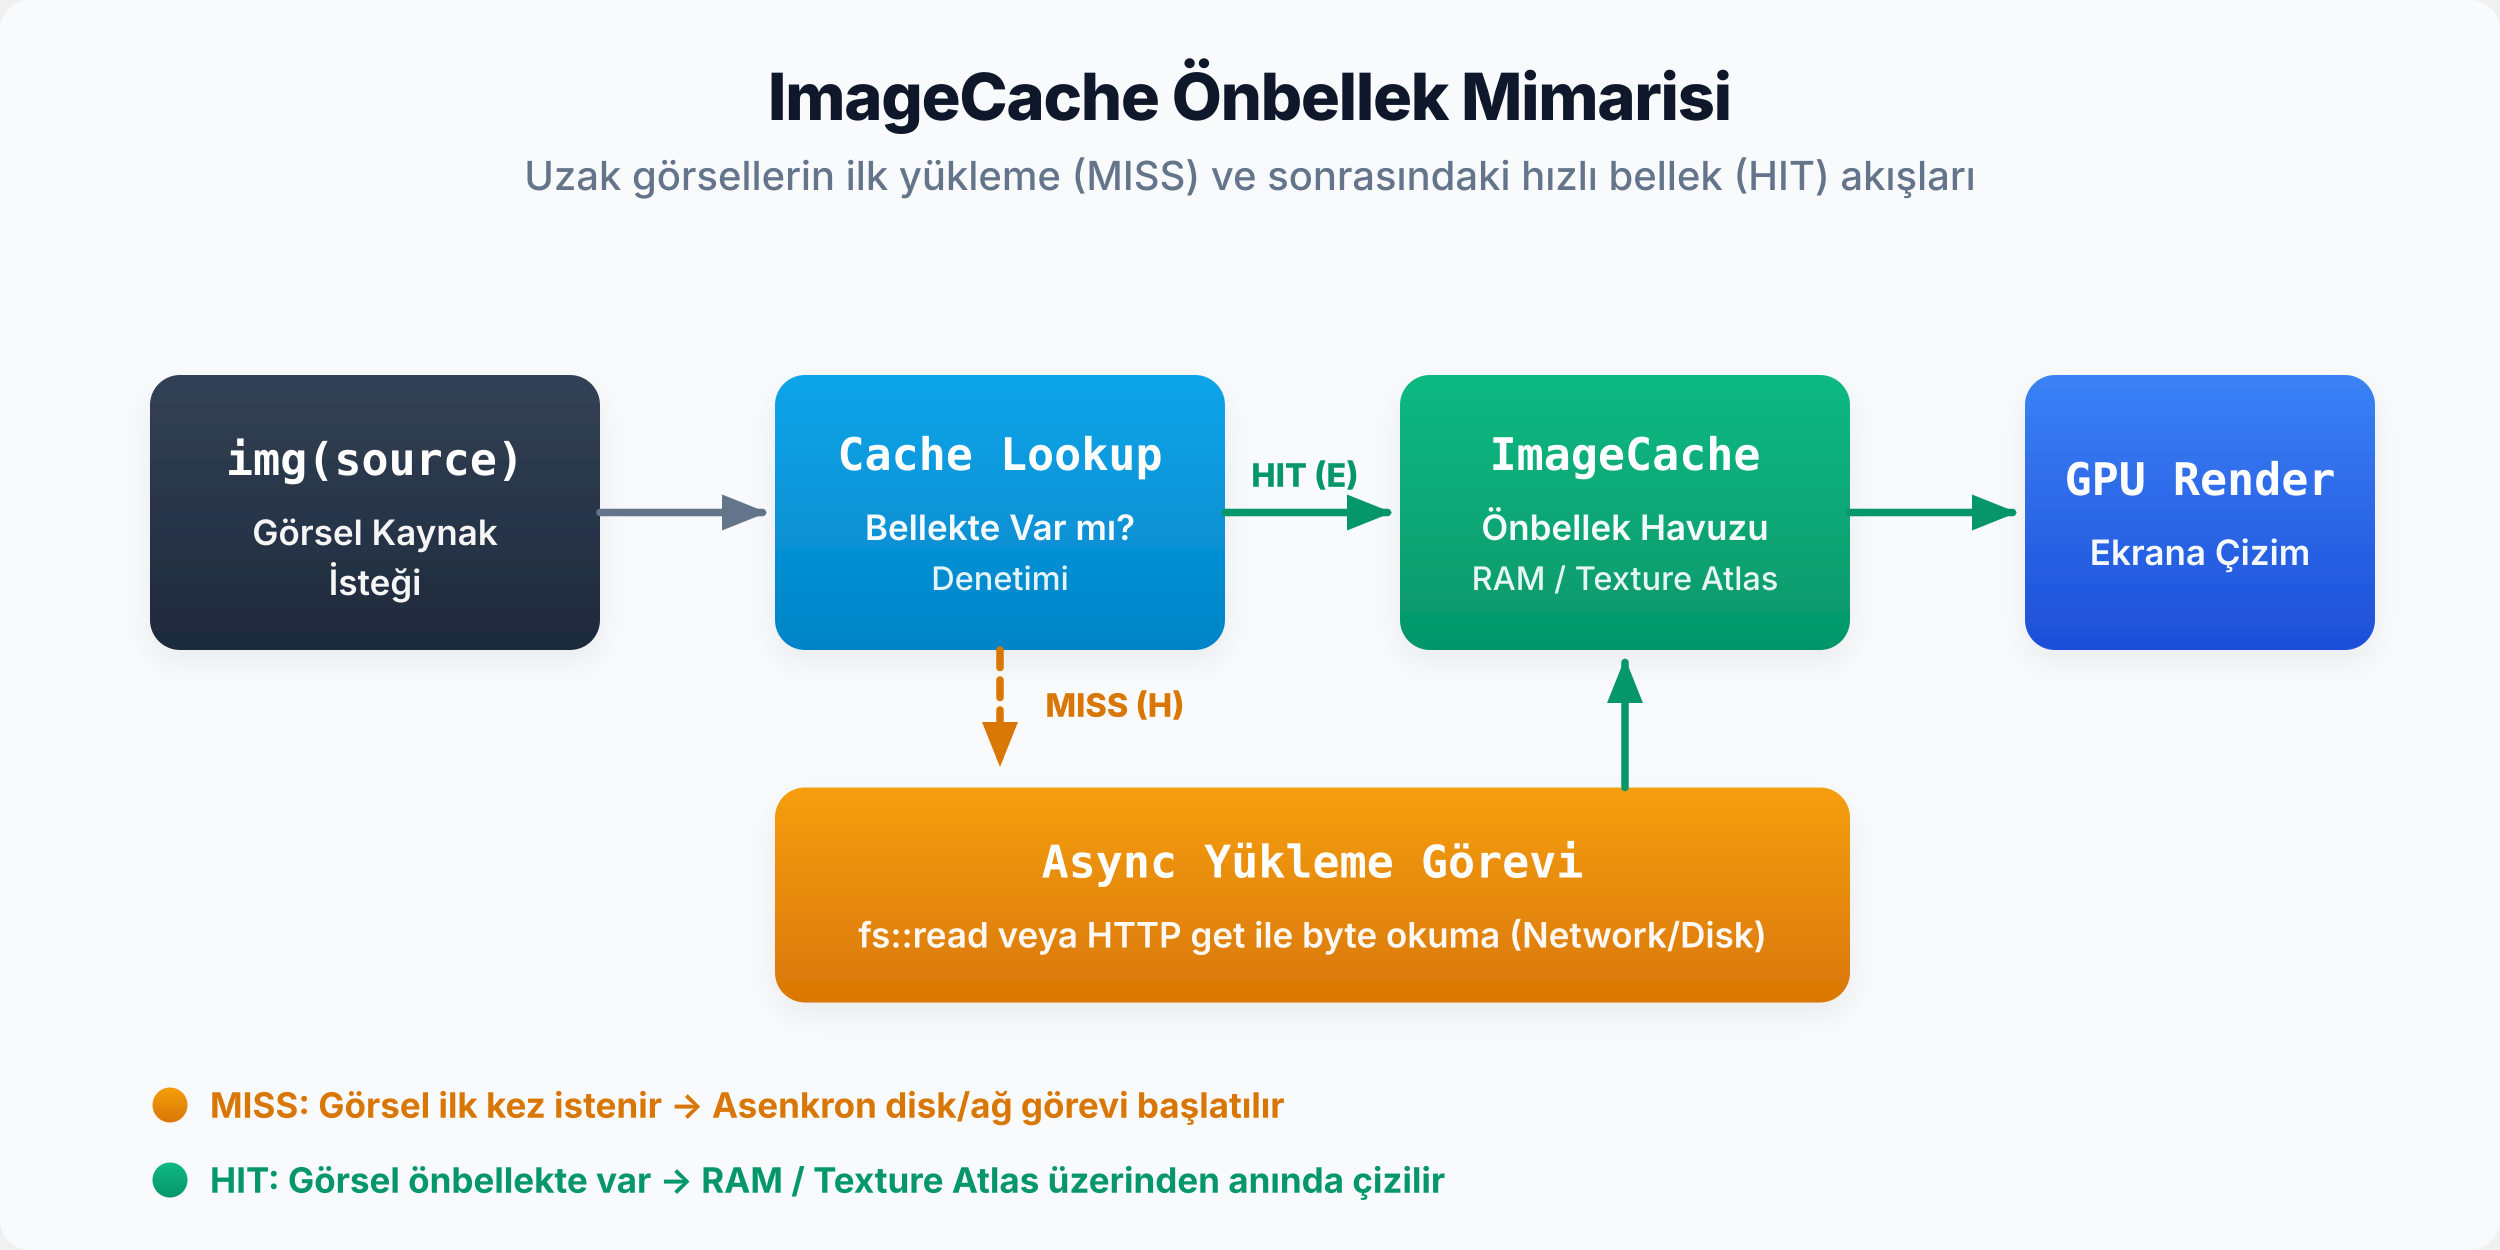
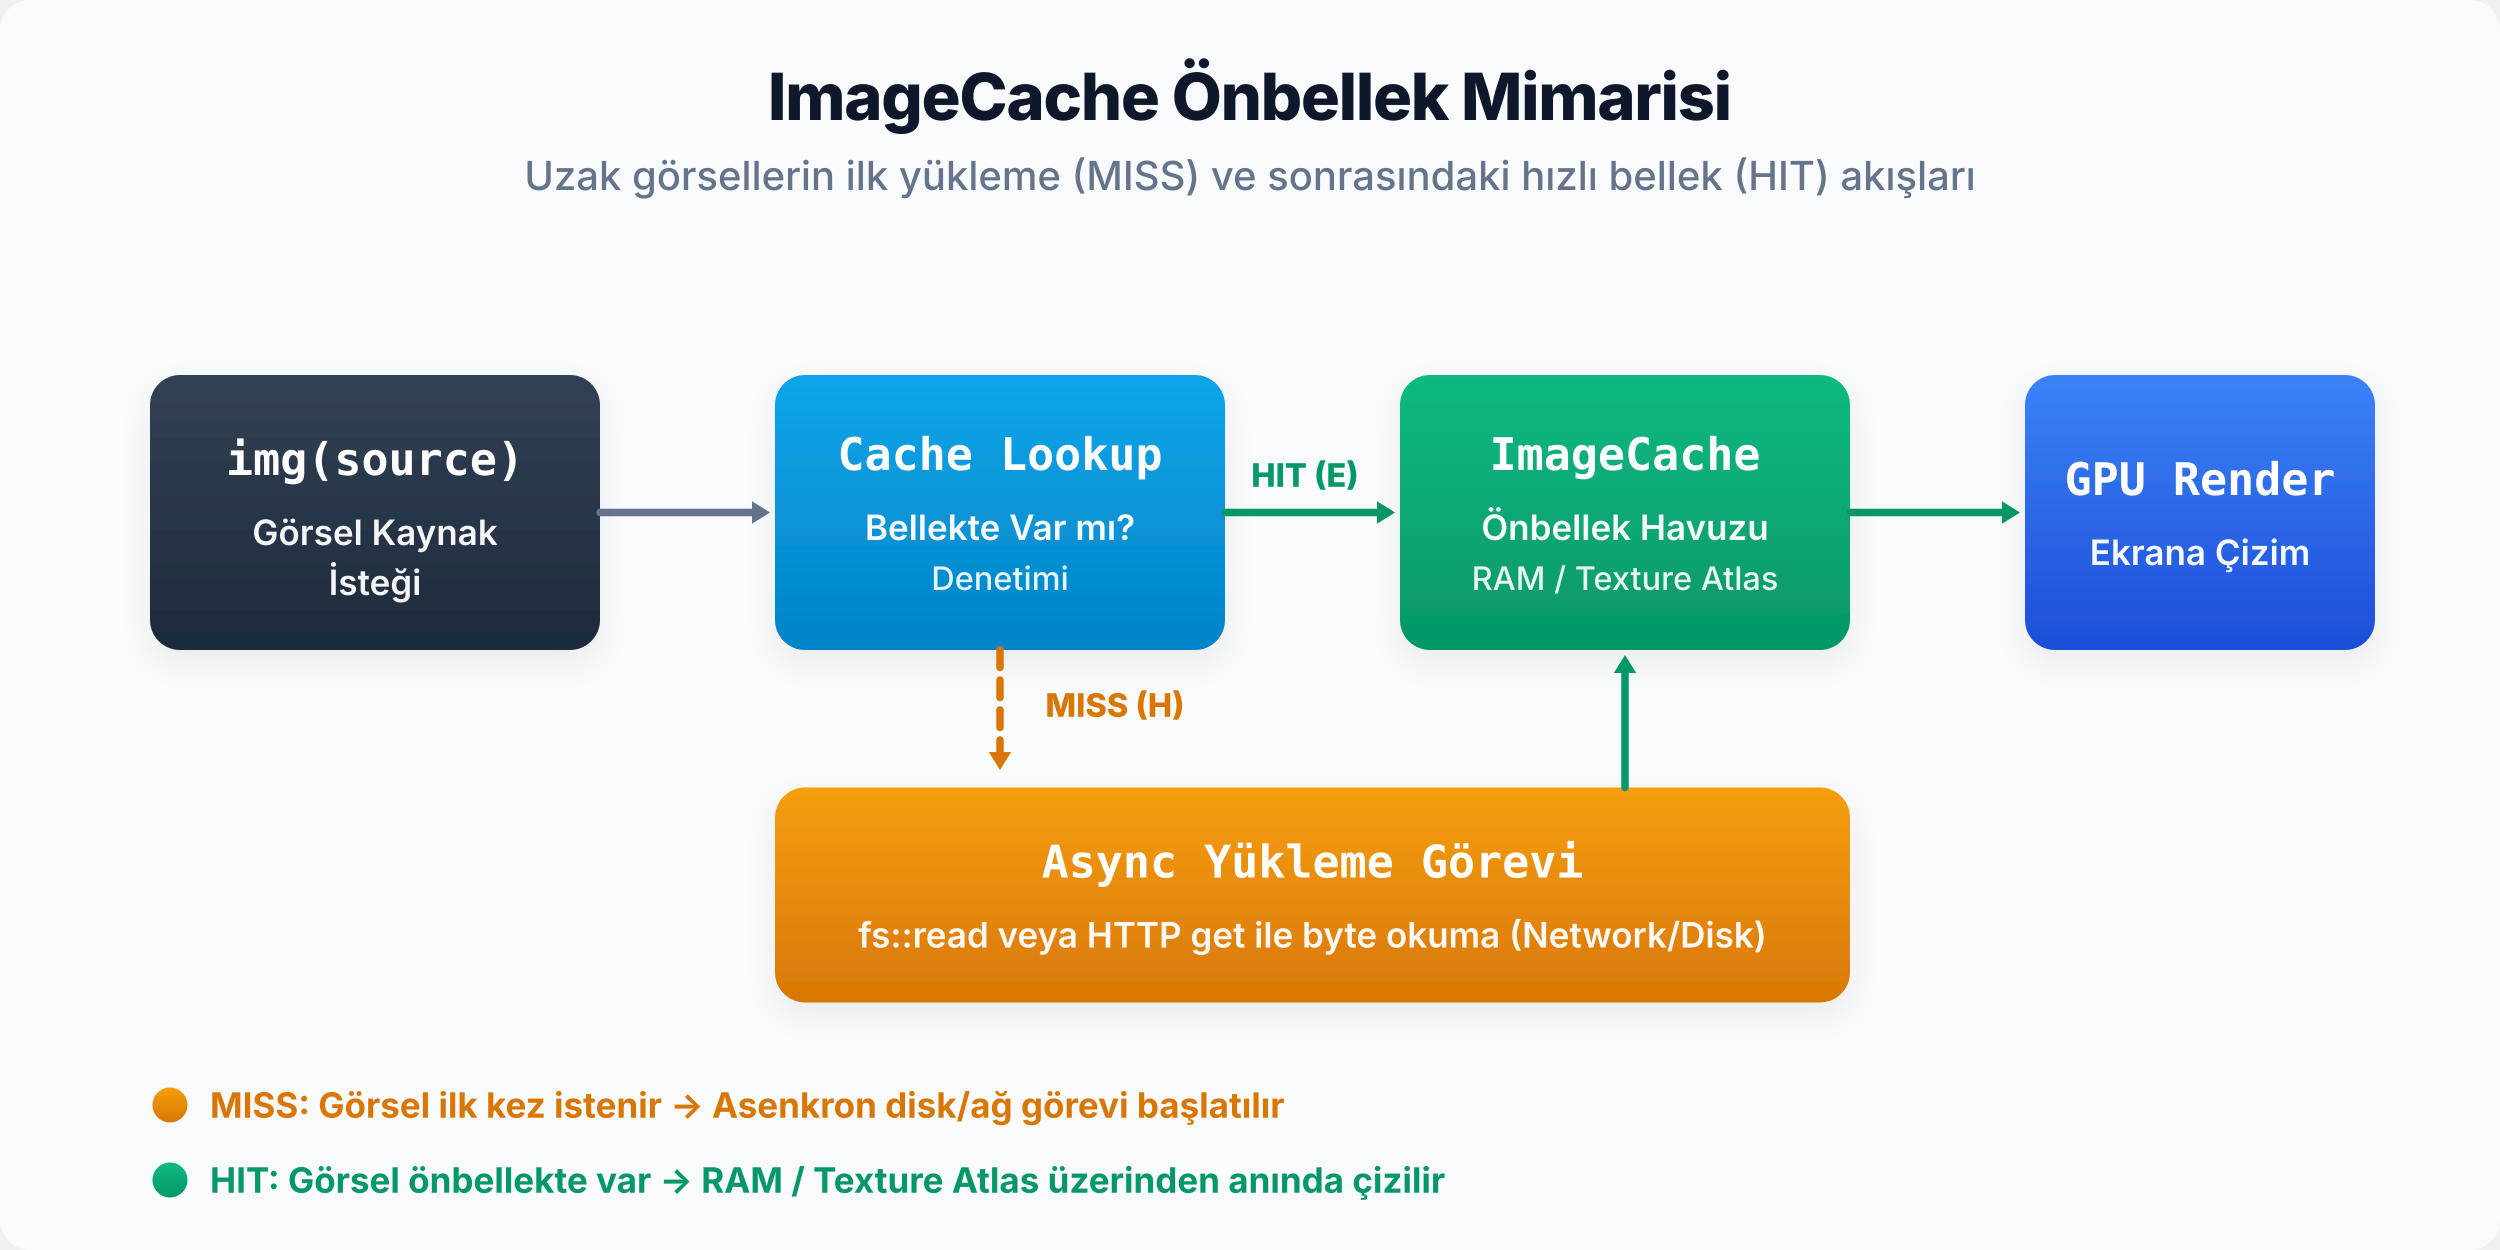
<svg xmlns="http://www.w3.org/2000/svg" viewBox="0 0 1000 500">
  <defs>
    <filter id="shadow" x="-20%" y="-20%" width="140%" height="140%">
      <feDropShadow dx="0" dy="5" stdDeviation="6" flood-color="#0f172a" flood-opacity="0.06" />
    </filter>
-     <marker id="arrow" viewBox="0 0 10 10" refX="9" refY="5" markerWidth="6" markerHeight="6" orient="auto">
-       <path d="M 0 1 L 10 5 L 0 9 Z" fill="#64748b" />
+     <marker id="arrow" viewBox="0 0 1 1" refX="0.4" refY="0" markerWidth="1" markerHeight="1" orient="auto-start-reverse" overflow="visible" preserveAspectRatio="xMidYMid">
+       <path d="M 1.4 0 L -1 1.5 L -1 -1.5 Z" fill="#64748b" />
    </marker>
-     <marker id="arrowEm" viewBox="0 0 10 10" refX="9" refY="5" markerWidth="6" markerHeight="6" orient="auto">
-       <path d="M 0 1 L 10 5 L 0 9 Z" fill="#059669" />
+     <marker id="arrowEm" viewBox="0 0 1 1" refX="0.4" refY="0" markerWidth="1" markerHeight="1" orient="auto-start-reverse" overflow="visible" preserveAspectRatio="xMidYMid">
+       <path d="M 1.4 0 L -1 1.5 L -1 -1.5 Z" fill="#059669" />
    </marker>
-     <marker id="arrowAm" viewBox="0 0 10 10" refX="9" refY="5" markerWidth="6" markerHeight="6" orient="auto">
-       <path d="M 0 1 L 10 5 L 0 9 Z" fill="#d97706" />
+     <marker id="arrowAm" viewBox="0 0 1 1" refX="0.4" refY="0" markerWidth="1" markerHeight="1" orient="auto-start-reverse" overflow="visible" preserveAspectRatio="xMidYMid">
+       <path d="M 1.4 0 L -1 1.5 L -1 -1.5 Z" fill="#d97706" />
    </marker>
    <linearGradient id="g-slate" x1="0" y1="0" x2="0" y2="1">
      <stop offset="0" stop-color="#334155" />
      <stop offset="1" stop-color="#1e293b" />
    </linearGradient>
    <linearGradient id="g-sky" x1="0" y1="0" x2="0" y2="1">
      <stop offset="0" stop-color="#0ea5e9" />
      <stop offset="1" stop-color="#0284c7" />
    </linearGradient>
    <linearGradient id="g-green" x1="0" y1="0" x2="0" y2="1">
      <stop offset="0" stop-color="#10b981" />
      <stop offset="1" stop-color="#059669" />
    </linearGradient>
    <linearGradient id="g-blue" x1="0" y1="0" x2="0" y2="1">
      <stop offset="0" stop-color="#3b82f6" />
      <stop offset="1" stop-color="#1d4ed8" />
    </linearGradient>
    <linearGradient id="g-amber" x1="0" y1="0" x2="0" y2="1">
      <stop offset="0" stop-color="#f59e0b" />
      <stop offset="1" stop-color="#d97706" />
    </linearGradient>
    <style>
      .bg { fill: #f8fafc; }
      .title { font: 800 26px system-ui, -apple-system, sans-serif; fill: #0f172a; letter-spacing: -0.5px; text-anchor: middle; }
      .sub { font: 500 16px system-ui, -apple-system, sans-serif; fill: #64748b; text-anchor: middle; }

      .api { font: 800 18px ui-monospace, SFMono-Regular, monospace; fill: #ffffff; text-anchor: middle; }
      .body { font: 600 14px system-ui, -apple-system, sans-serif; fill: #ffffff; opacity: 0.95; text-anchor: middle; }
      .body2 { font: 500 13px system-ui, -apple-system, sans-serif; fill: #ffffff; opacity: 0.9; text-anchor: middle; }

      .arrow-line { stroke: #64748b; stroke-width: 3; fill: none; marker-end: url(#arrow); stroke-linecap: round; stroke-linejoin: round; }
      .arrow-em { stroke: #059669; stroke-width: 3; fill: none; marker-end: url(#arrowEm); stroke-linecap: round; stroke-linejoin: round; }
      .arrow-am { stroke: #d97706; stroke-width: 3; fill: none; stroke-dasharray: 7 5; marker-end: url(#arrowAm); stroke-linecap: round; stroke-linejoin: round; }

      .lbl { font: 800 13px system-ui, -apple-system, sans-serif; dominant-baseline: central; text-anchor: middle; }
      .legend { font: 700 14px system-ui, -apple-system, sans-serif; dominant-baseline: central; }
      .card { filter: url(#shadow); }

      /* Veri parçacıkları SMIL animateMotion ile taşınır; akış yönünü gösterir. */
      .particle { stroke: #ffffff; stroke-width: 1.5; opacity: 0; }
    </style>
  </defs>
  <rect width="100%" height="100%" rx="12" class="bg" />
  <text x="500" y="48" class="title">ImageCache Önbellek Mimarisi</text>
  <text x="500" y="76" class="sub">Uzak görsellerin ilk yükleme (MISS) ve sonrasındaki hızlı bellek (HIT) akışları</text>
  <g transform="translate(60, 150)">
    <rect width="180" height="110" rx="12" fill="url(#g-slate)" class="card" />
    <text x="90" y="40" class="api">img(source)</text>
    <text x="90" y="68" class="body">Görsel Kaynak</text>
    <text x="90" y="88" class="body">İsteği</text>
  </g>
  <path d="M 240 205 H 305" class="arrow-line" />
  <g transform="translate(310, 150)">
    <rect width="180" height="110" rx="12" fill="url(#g-sky)" class="card" />
    <text x="90" y="38" class="api">Cache Lookup</text>
    <text x="90" y="66" class="body">Bellekte Var mı?</text>
    <text x="90" y="86" class="body2">Denetimi</text>
  </g>
  <path d="M 490 205 H 555" class="arrow-em" />
  <text x="522" y="190" class="lbl" style="fill:#059669">HIT (E)</text>
  <path d="M 400 260 V 305" class="arrow-am" />
  <text x="446" y="282" class="lbl" style="fill:#d97706">MISS (H)</text>
  <g transform="translate(560, 150)">
    <rect width="180" height="110" rx="12" fill="url(#g-green)" class="card" />
    <text x="90" y="38" class="api">ImageCache</text>
    <text x="90" y="66" class="body">Önbellek Havuzu</text>
    <text x="90" y="86" class="body2">RAM / Texture Atlas</text>
  </g>
  <path d="M 740 205 H 805" class="arrow-em" />
  <g transform="translate(810, 150)">
    <rect width="140" height="110" rx="12" fill="url(#g-blue)" class="card" />
    <text x="70" y="48" class="api">GPU Render</text>
    <text x="70" y="76" class="body">Ekrana Çizim</text>
  </g>
  <g transform="translate(310, 315)">
    <rect width="430" height="86" rx="12" fill="url(#g-amber)" class="card" />
    <text x="215" y="36" class="api">Async Yükleme Görevi</text>
    <text x="215" y="64" class="body">fs::read veya HTTP get ile byte okuma (Network/Disk)</text>
  </g>
  <path d="M 650 315 V 265" class="arrow-em" />
  <circle r="6" class="particle">
    <animate attributeName="opacity" dur="10s" repeatCount="indefinite" values="1;1;0;0;1" keyTimes="0;0.55;0.57;0.99;1" />
    <animate attributeName="fill" dur="10s" repeatCount="indefinite" values="#0ea5e9;#0ea5e9;#d97706;#059669;#059669;#0ea5e9" keyTimes="0;0.12;0.13;0.40;0.55;1" />
    <animateMotion dur="10s" repeatCount="indefinite" calcMode="linear" keyPoints="0;0.21;0.36;0.61;0.76;1;1" keyTimes="0;0.12;0.27;0.40;0.50;0.55;1" path="M 150 205 L 400 205 L 400 358 L 650 358 L 650 205 L 880 205" />
  </circle>
  <circle r="6" class="particle" fill="#0ea5e9">
    <animate attributeName="opacity" dur="10s" repeatCount="indefinite" values="0;0;1;1;0" keyTimes="0;0.60;0.61;0.93;1" />
    <animate attributeName="fill" dur="10s" repeatCount="indefinite" values="#0ea5e9;#0ea5e9;#059669;#059669" keyTimes="0;0.72;0.73;1" />
    <animateMotion dur="10s" repeatCount="indefinite" calcMode="linear" keyPoints="0;0;1;1" keyTimes="0;0.61;0.93;1" path="M 150 205 L 400 205 L 650 205 L 880 205" />
  </circle>
  <g transform="translate(60, 442)">
    <circle cx="8" cy="0" r="7" fill="url(#g-amber)" />
    <text x="24" y="0" class="legend" style="fill:#d97706">MISS: Görsel ilk kez istenir → Asenkron disk/ağ görevi başlatılır</text>
  </g>
  <g transform="translate(60, 472)">
    <circle cx="8" cy="0" r="7" fill="url(#g-green)" />
    <text x="24" y="0" class="legend" style="fill:#059669">HIT: Görsel önbellekte var → RAM / Texture Atlas üzerinden anında çizilir</text>
  </g>
</svg>
